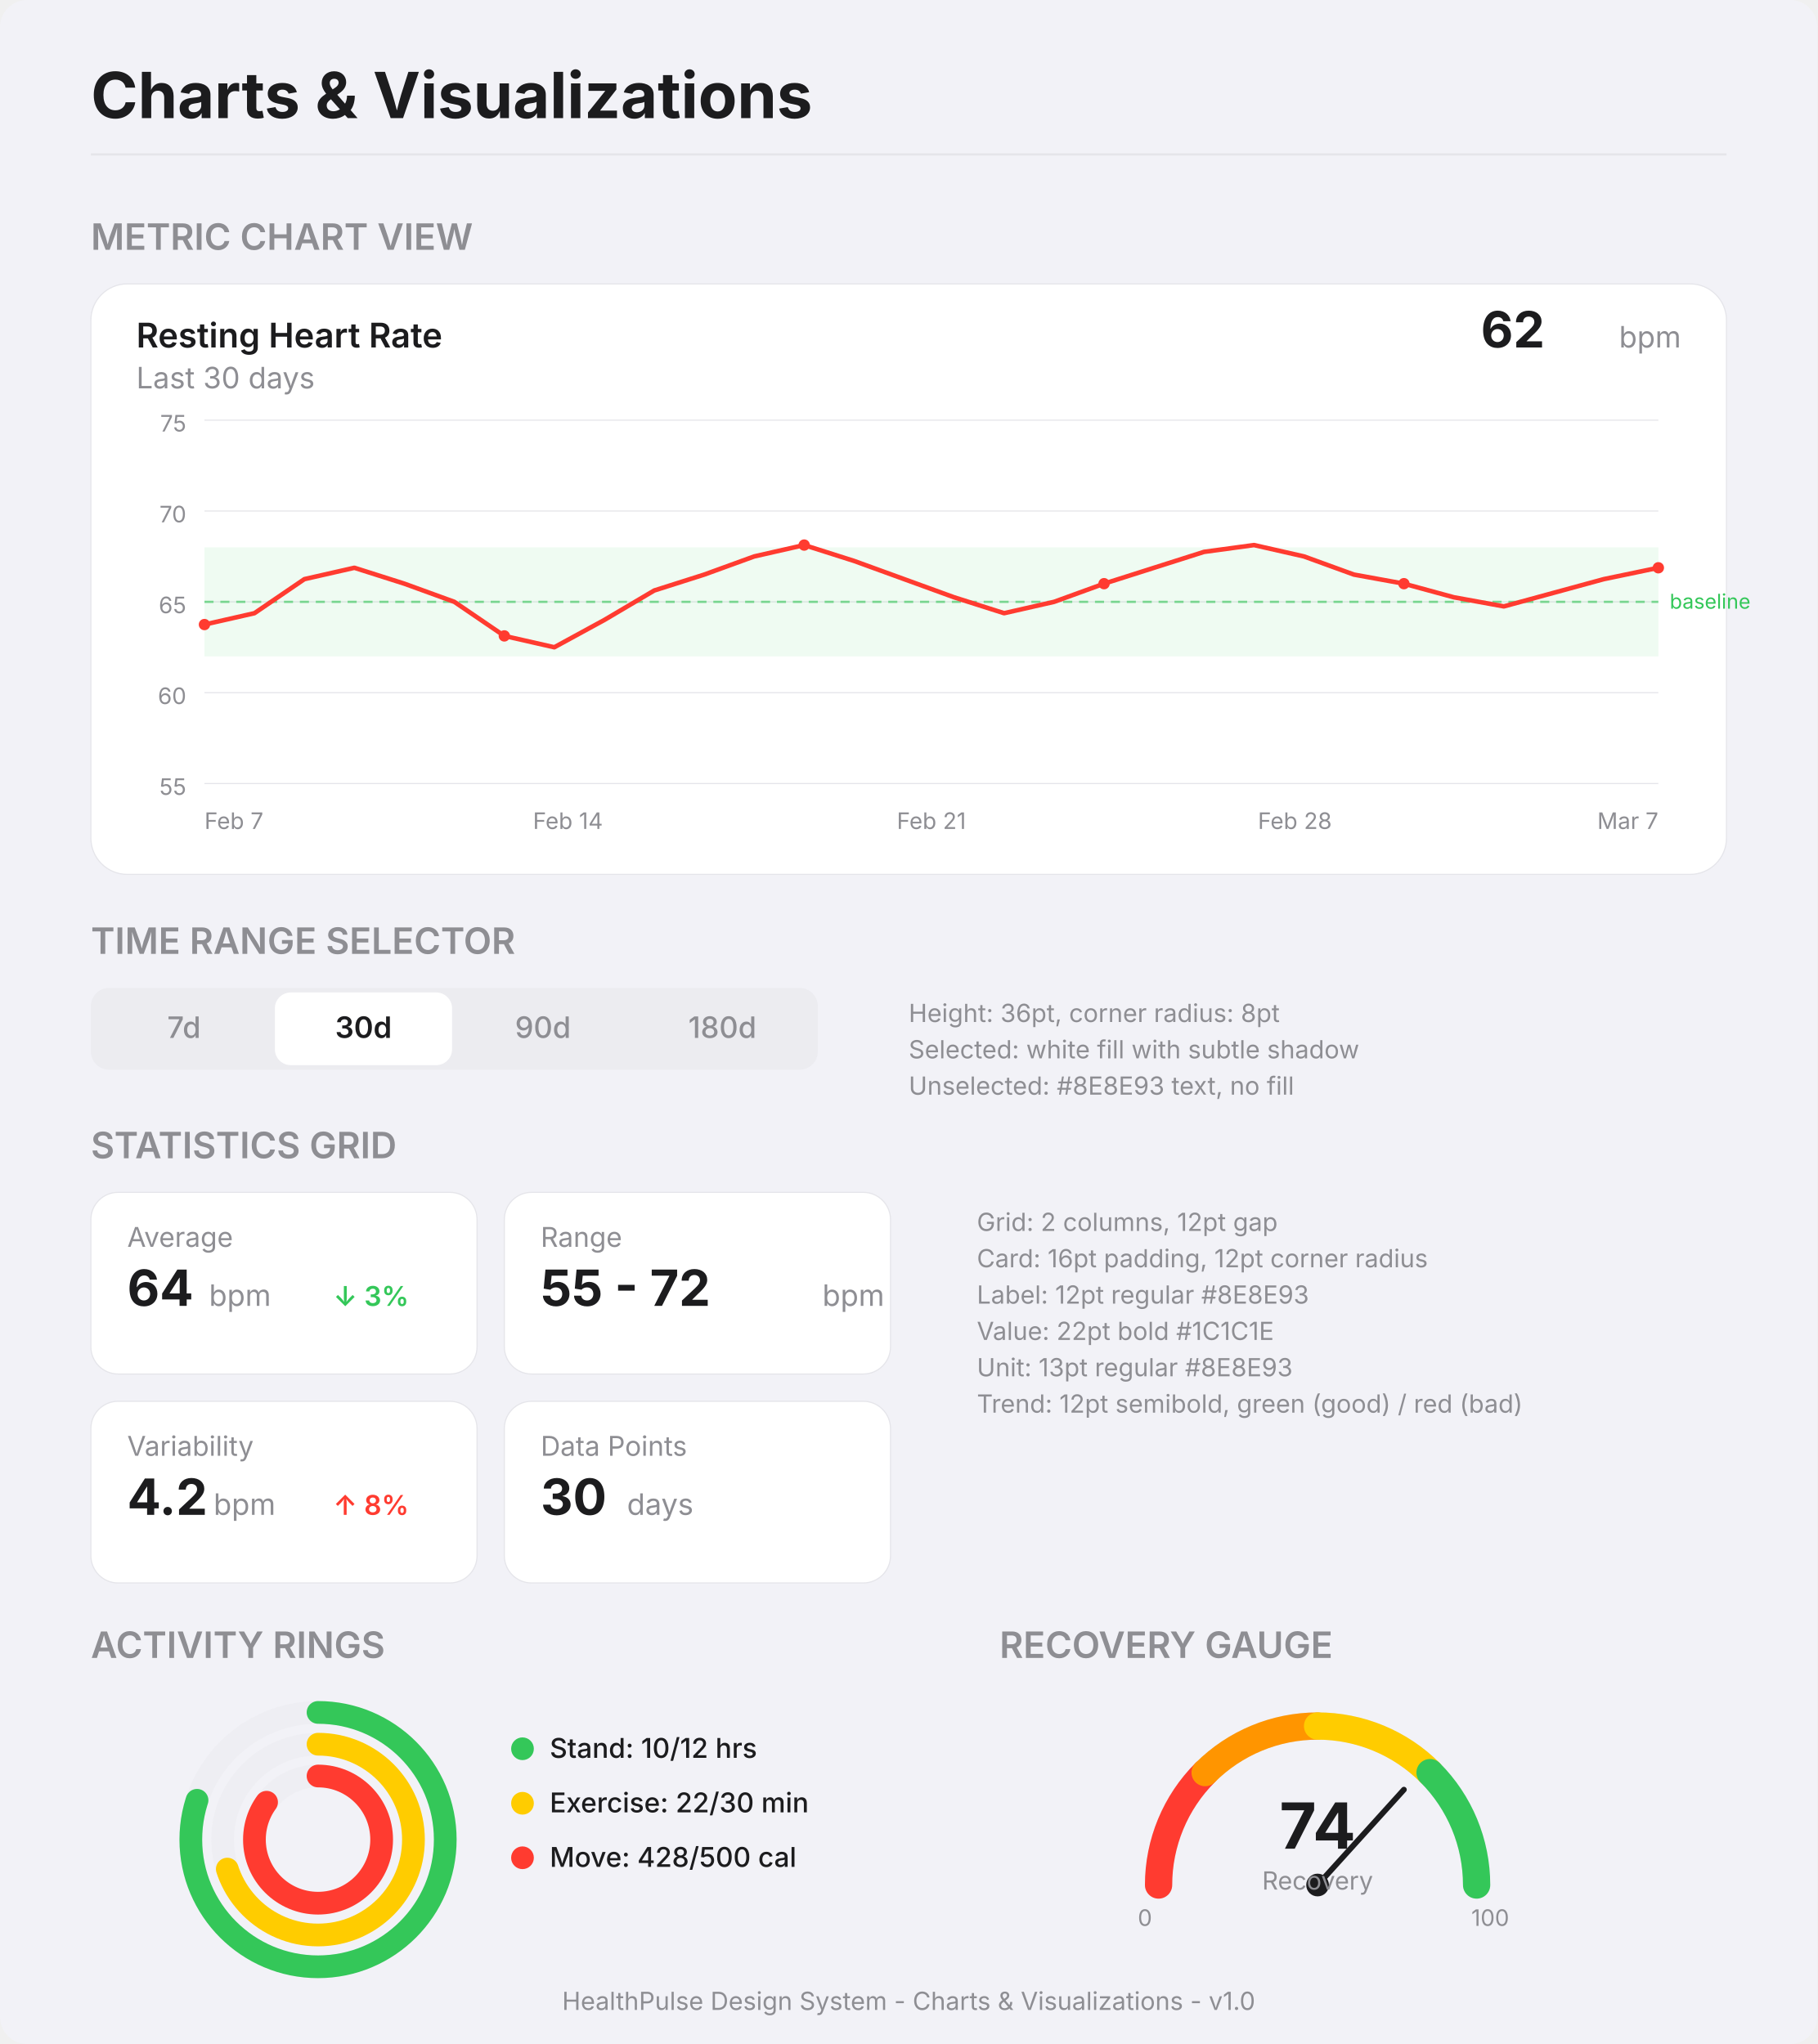
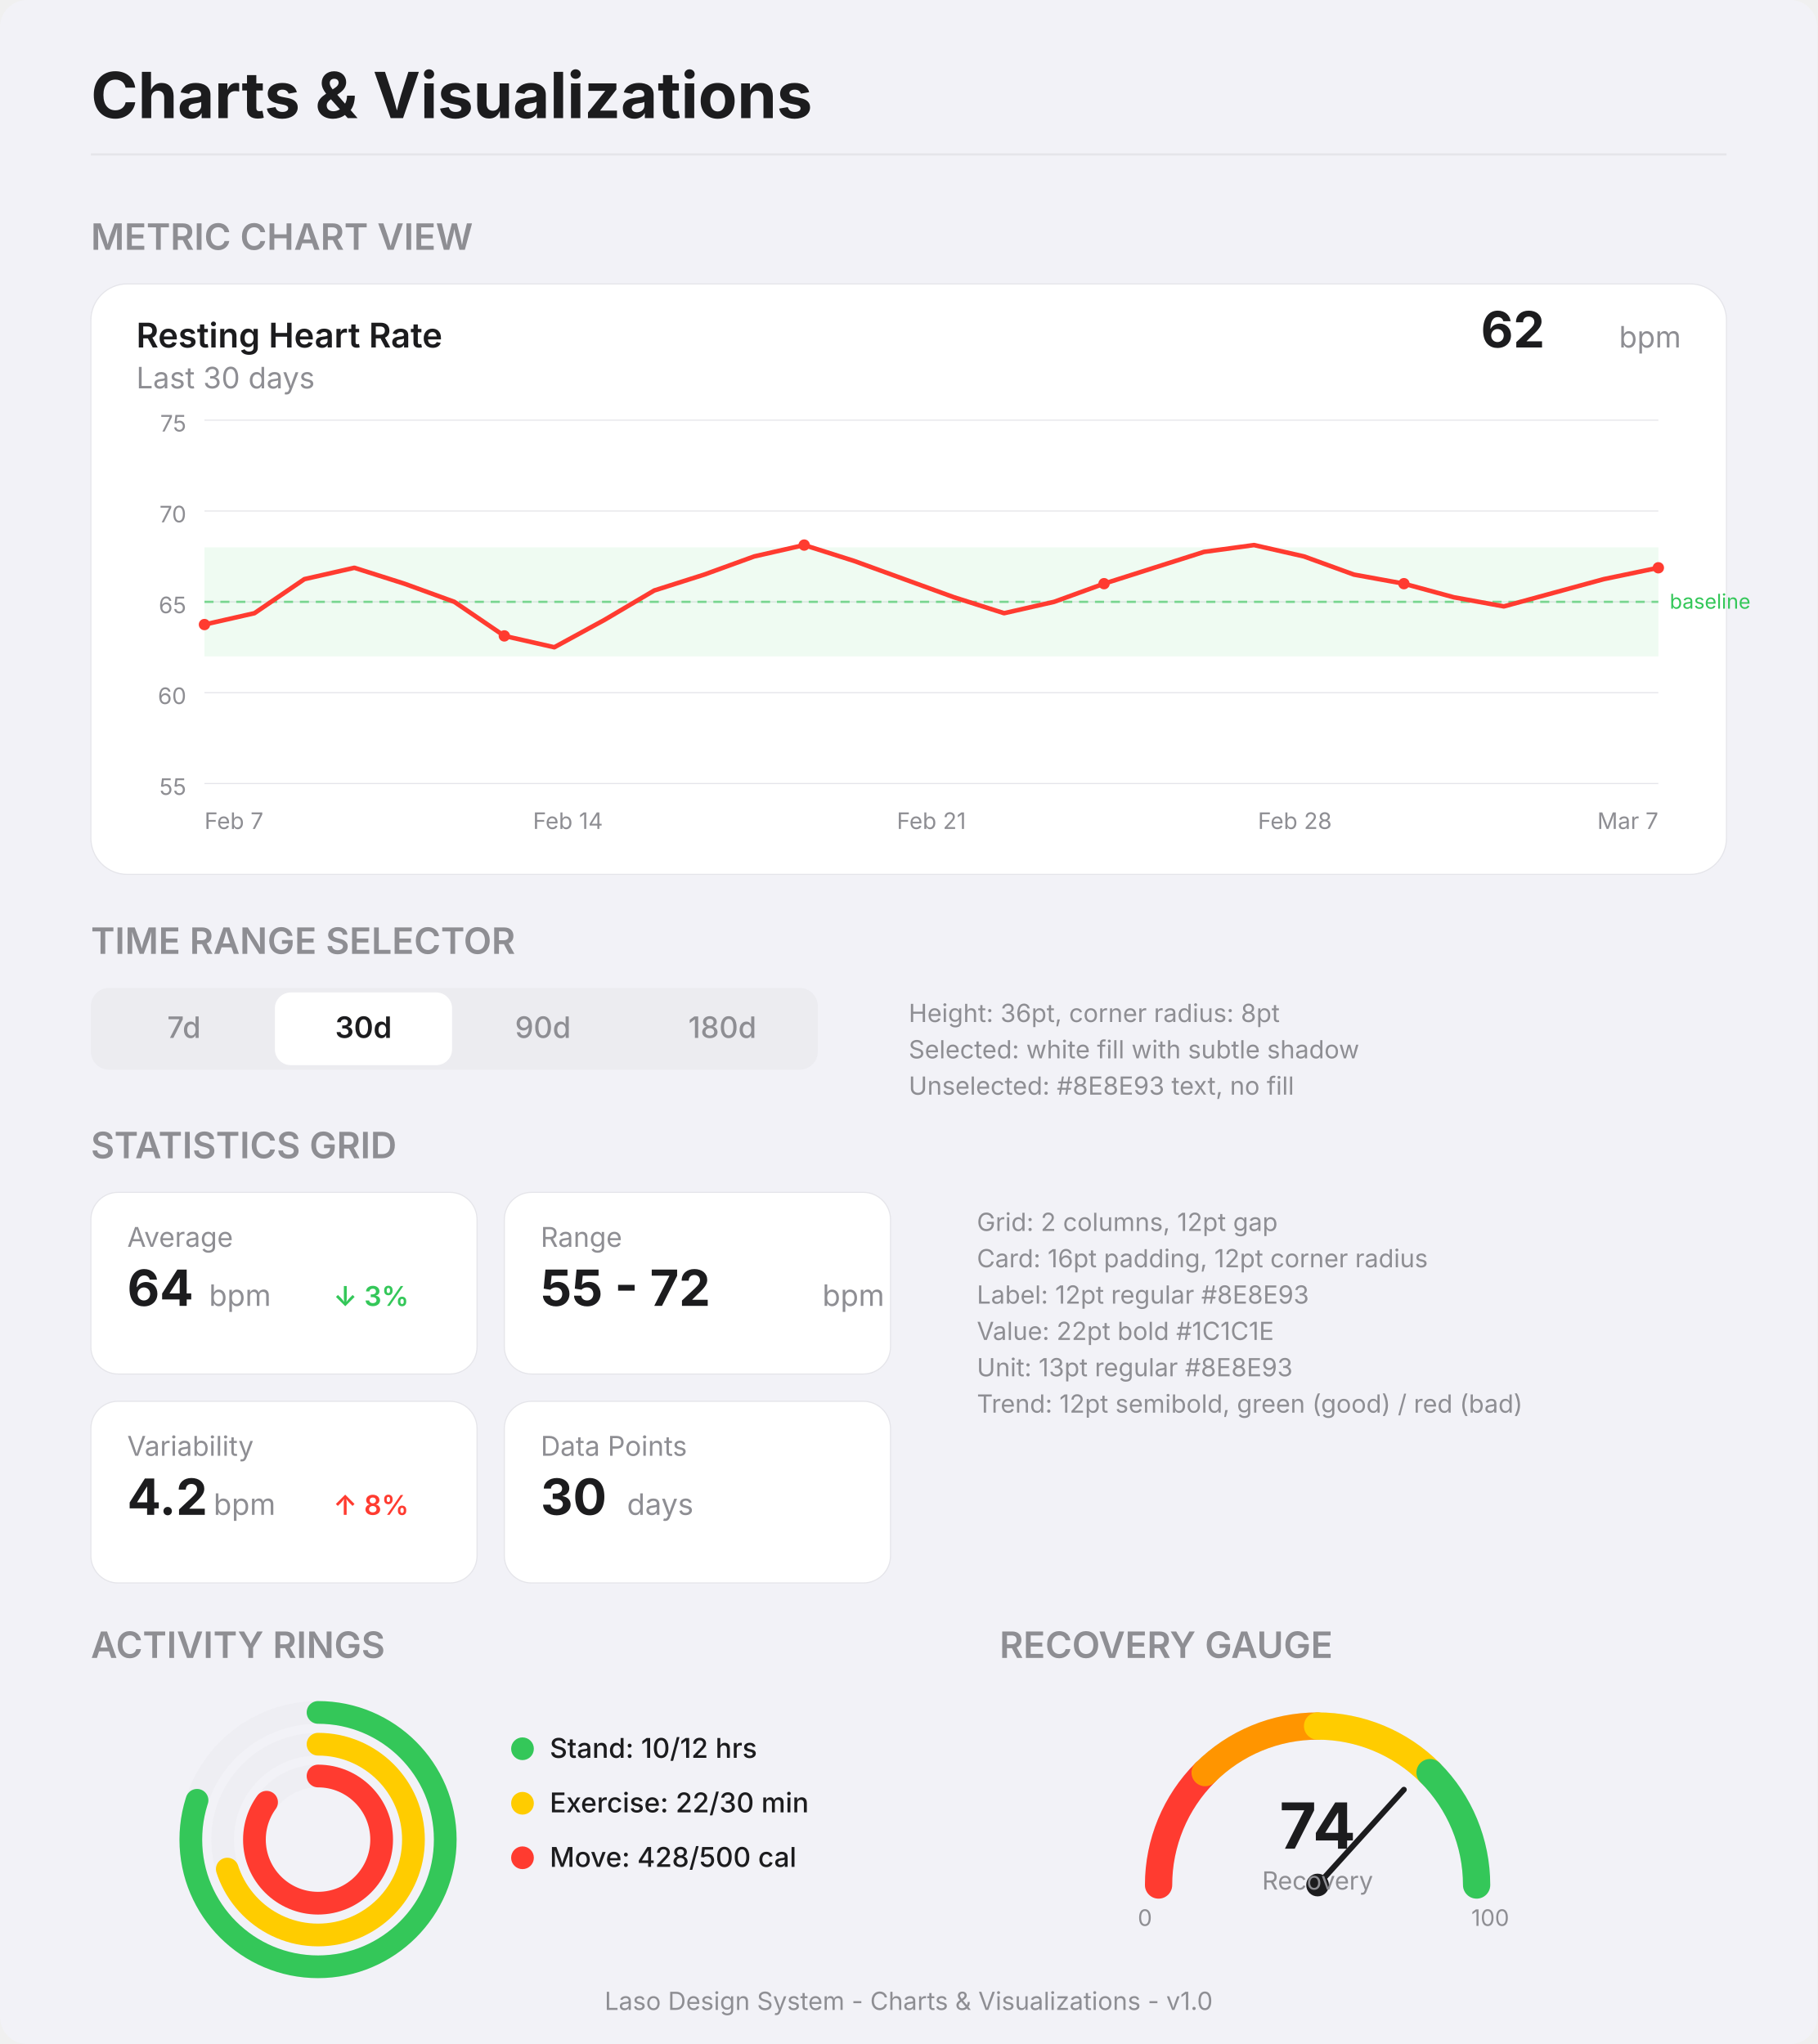
<svg xmlns="http://www.w3.org/2000/svg" viewBox="0 0 800 900">
  <defs>
    <style>
      text { font-family: -apple-system, system-ui, sans-serif; }
    </style>
  </defs>
  <rect width="800" height="900" fill="#F2F2F7" rx="12" />
  <g id="Page-Title">
    <text x="40" y="52" font-size="28" font-weight="700" fill="#1C1C1E">Charts &amp; Visualizations</text>
    <line x1="40" y1="68" x2="760" y2="68" stroke="#E5E5EA" stroke-width="1" />
  </g>
  <g id="MetricChartView">
    <text x="40" y="110" font-size="16" font-weight="600" fill="#8E8E93">METRIC CHART VIEW</text>
    <g id="MetricChart-Card" transform="translate(40, 125)">
      <rect x="0" y="0" width="720" height="260" rx="16" fill="#FFFFFF" stroke="#E5E5EA" stroke-width="0.5" />
      <text x="20" y="28" font-size="15" font-weight="600" fill="#1C1C1E">Resting Heart Rate</text>
      <text x="20" y="46" font-size="13" fill="#8E8E93">Last 30 days</text>
      <text x="640" y="28" font-size="22" font-weight="700" fill="#1C1C1E" text-anchor="end">62</text>
      <text x="700" y="28" font-size="13" fill="#8E8E93" text-anchor="end">bpm</text>
      <g transform="translate(50, 60)">
        <text x="-8" y="5" font-size="10" fill="#8E8E93" text-anchor="end">75</text>
        <text x="-8" y="45" font-size="10" fill="#8E8E93" text-anchor="end">70</text>
        <text x="-8" y="85" font-size="10" fill="#8E8E93" text-anchor="end">65</text>
        <text x="-8" y="125" font-size="10" fill="#8E8E93" text-anchor="end">60</text>
        <text x="-8" y="165" font-size="10" fill="#8E8E93" text-anchor="end">55</text>
        <line x1="0" y1="0" x2="640" y2="0" stroke="#E5E5EA" stroke-width="0.5" />
        <line x1="0" y1="40" x2="640" y2="40" stroke="#E5E5EA" stroke-width="0.5" />
        <line x1="0" y1="80" x2="640" y2="80" stroke="#E5E5EA" stroke-width="0.5" />
        <line x1="0" y1="120" x2="640" y2="120" stroke="#E5E5EA" stroke-width="0.5" />
        <line x1="0" y1="160" x2="640" y2="160" stroke="#E5E5EA" stroke-width="0.5" />
        <rect x="0" y="56" width="640" height="48" rx="0" fill="#34C759" opacity="0.08" />
        <line x1="0" y1="80" x2="640" y2="80" stroke="#34C759" stroke-width="1" stroke-dasharray="4,3" opacity="0.6" />
        <text x="645" y="83" font-size="9" fill="#34C759">baseline</text>
        <polyline points="0,90 22,85 44,70 66,65 88,72 110,80 132,95 154,100 176,88 198,75 220,68 242,60 264,55 286,62 308,70 330,78 352,85 374,80 396,72 418,65 440,58 462,55 484,60 506,68 528,72 550,78 572,82 594,76 616,70 640,65" fill="none" stroke="#FF3B30" stroke-width="2" stroke-linecap="round" stroke-linejoin="round" />
        <circle cx="0" cy="90" r="2.5" fill="#FF3B30" />
        <circle cx="132" cy="95" r="2.5" fill="#FF3B30" />
        <circle cx="264" cy="55" r="2.5" fill="#FF3B30" />
        <circle cx="396" cy="72" r="2.5" fill="#FF3B30" />
        <circle cx="528" cy="72" r="2.5" fill="#FF3B30" />
        <circle cx="640" cy="65" r="2.5" fill="#FF3B30" />
        <text x="0" y="180" font-size="10" fill="#8E8E93" text-anchor="start">Feb 7</text>
        <text x="160" y="180" font-size="10" fill="#8E8E93" text-anchor="middle">Feb 14</text>
        <text x="320" y="180" font-size="10" fill="#8E8E93" text-anchor="middle">Feb 21</text>
        <text x="480" y="180" font-size="10" fill="#8E8E93" text-anchor="middle">Feb 28</text>
        <text x="640" y="180" font-size="10" fill="#8E8E93" text-anchor="end">Mar 7</text>
      </g>
    </g>
  </g>
  <g id="TimeRangeSelector">
    <text x="40" y="420" font-size="16" font-weight="600" fill="#8E8E93">TIME RANGE SELECTOR</text>
    <g id="TimeRange-Control" transform="translate(40, 435)">
      <rect x="0" y="0" width="320" height="36" rx="8" fill="#E5E5EA" opacity="0.5" />
      <g>
        <rect x="2" y="2" width="78" height="32" rx="7" fill="none" />
        <text x="41" y="22" font-size="13" font-weight="500" fill="#8E8E93" text-anchor="middle">7d</text>
      </g>
      <g>
        <rect x="81" y="2" width="78" height="32" rx="7" fill="#FFFFFF" />
        <text x="120" y="22" font-size="13" font-weight="600" fill="#1C1C1E" text-anchor="middle">30d</text>
      </g>
      <g>
        <rect x="160" y="2" width="78" height="32" rx="7" fill="none" />
        <text x="199" y="22" font-size="13" font-weight="500" fill="#8E8E93" text-anchor="middle">90d</text>
      </g>
      <g>
        <rect x="239" y="2" width="79" height="32" rx="7" fill="none" />
        <text x="278" y="22" font-size="13" font-weight="500" fill="#8E8E93" text-anchor="middle">180d</text>
      </g>
    </g>
    <g transform="translate(400, 438)">
      <text x="0" y="12" font-size="11" fill="#8E8E93">Height: 36pt, corner radius: 8pt</text>
      <text x="0" y="28" font-size="11" fill="#8E8E93">Selected: white fill with subtle shadow</text>
      <text x="0" y="44" font-size="11" fill="#8E8E93">Unselected: #8E8E93 text, no fill</text>
    </g>
  </g>
  <g id="StatisticsGrid">
    <text x="40" y="510" font-size="16" font-weight="600" fill="#8E8E93">STATISTICS GRID</text>
    <g id="Stats-Grid" transform="translate(40, 525)">
      <rect x="0" y="0" width="170" height="80" rx="12" fill="#FFFFFF" stroke="#E5E5EA" stroke-width="0.5" />
      <text x="16" y="24" font-size="12" fill="#8E8E93">Average</text>
      <text x="16" y="50" font-size="22" font-weight="700" fill="#1C1C1E">64</text>
      <text x="52" y="50" font-size="13" fill="#8E8E93">bpm</text>
      <text x="140" y="50" font-size="12" font-weight="600" fill="#34C759" text-anchor="end">↓ 3%</text>
      <rect x="182" y="0" width="170" height="80" rx="12" fill="#FFFFFF" stroke="#E5E5EA" stroke-width="0.5" />
      <text x="198" y="24" font-size="12" fill="#8E8E93">Range</text>
      <text x="198" y="50" font-size="22" font-weight="700" fill="#1C1C1E">55 - 72</text>
      <text x="322" y="50" font-size="13" fill="#8E8E93">bpm</text>
      <rect x="0" y="92" width="170" height="80" rx="12" fill="#FFFFFF" stroke="#E5E5EA" stroke-width="0.5" />
      <text x="16" y="116" font-size="12" fill="#8E8E93">Variability</text>
      <text x="16" y="142" font-size="22" font-weight="700" fill="#1C1C1E">4.2</text>
      <text x="54" y="142" font-size="13" fill="#8E8E93">bpm</text>
      <text x="140" y="142" font-size="12" font-weight="600" fill="#FF3B30" text-anchor="end">↑ 8%</text>
      <rect x="182" y="92" width="170" height="80" rx="12" fill="#FFFFFF" stroke="#E5E5EA" stroke-width="0.5" />
      <text x="198" y="116" font-size="12" fill="#8E8E93">Data Points</text>
      <text x="198" y="142" font-size="22" font-weight="700" fill="#1C1C1E">30</text>
      <text x="236" y="142" font-size="13" fill="#8E8E93">days</text>
    </g>
    <g transform="translate(430, 530)">
      <text x="0" y="12" font-size="11" fill="#8E8E93">Grid: 2 columns, 12pt gap</text>
      <text x="0" y="28" font-size="11" fill="#8E8E93">Card: 16pt padding, 12pt corner radius</text>
      <text x="0" y="44" font-size="11" fill="#8E8E93">Label: 12pt regular #8E8E93</text>
      <text x="0" y="60" font-size="11" fill="#8E8E93">Value: 22pt bold #1C1C1E</text>
      <text x="0" y="76" font-size="11" fill="#8E8E93">Unit: 13pt regular #8E8E93</text>
      <text x="0" y="92" font-size="11" fill="#8E8E93">Trend: 12pt semibold, green (good) / red (bad)</text>
    </g>
  </g>
  <g id="ActivityRings">
    <text x="40" y="730" font-size="16" font-weight="600" fill="#8E8E93">ACTIVITY RINGS</text>
    <g id="Activity-Rings-Component" transform="translate(140, 810)">
      <circle cx="0" cy="0" r="56" fill="none" stroke="#E5E5EA" stroke-width="10" opacity="0.3" />
      <circle cx="0" cy="0" r="56" fill="none" stroke="#34C759" stroke-width="10" stroke-dasharray="351.86" stroke-dashoffset="70.37" stroke-linecap="round" transform="rotate(-90)" />
      <circle cx="0" cy="0" r="42" fill="none" stroke="#E5E5EA" stroke-width="10" opacity="0.3" />
      <circle cx="0" cy="0" r="42" fill="none" stroke="#FFCC00" stroke-width="10" stroke-dasharray="263.89" stroke-dashoffset="79.17" stroke-linecap="round" transform="rotate(-90)" />
      <circle cx="0" cy="0" r="28" fill="none" stroke="#E5E5EA" stroke-width="10" opacity="0.3" />
      <circle cx="0" cy="0" r="28" fill="none" stroke="#FF3B30" stroke-width="10" stroke-dasharray="175.93" stroke-dashoffset="26.39" stroke-linecap="round" transform="rotate(-90)" />
    </g>
    <g transform="translate(230, 770)">
      <circle cx="0" cy="0" r="5" fill="#34C759" />
      <text x="12" y="4" font-size="12" font-weight="500" fill="#1C1C1E">Stand: 10/12 hrs</text>
      <circle cx="0" cy="24" r="5" fill="#FFCC00" />
      <text x="12" y="28" font-size="12" font-weight="500" fill="#1C1C1E">Exercise: 22/30 min</text>
      <circle cx="0" cy="48" r="5" fill="#FF3B30" />
      <text x="12" y="52" font-size="12" font-weight="500" fill="#1C1C1E">Move: 428/500 cal</text>
    </g>
    <g id="RecoveryGauge">
      <text x="440" y="730" font-size="16" font-weight="600" fill="#8E8E93">RECOVERY GAUGE</text>
      <g id="Recovery-Gauge-Component" transform="translate(580, 830)">
        <path d="M -70,0 A 70,70 0 0,1 70,0" fill="none" stroke="#E5E5EA" stroke-width="12" stroke-linecap="round" />
        <path d="M -70,0 A 70,70 0 0,1 -49.5,-49.5" fill="none" stroke="#FF3B30" stroke-width="12" stroke-linecap="round" />
        <path d="M -49.5,-49.5 A 70,70 0 0,1 0,-70" fill="none" stroke="#FF9500" stroke-width="12" stroke-linecap="round" />
        <path d="M 0,-70 A 70,70 0 0,1 49.5,-49.5" fill="none" stroke="#FFCC00" stroke-width="12" stroke-linecap="round" />
        <path d="M 49.5,-49.5 A 70,70 0 0,1 70,0" fill="none" stroke="#34C759" stroke-width="12" stroke-linecap="round" />
        <line x1="0" y1="0" x2="38" y2="-42" stroke="#1C1C1E" stroke-width="2.5" stroke-linecap="round" />
        <circle cx="0" cy="0" r="5" fill="#1C1C1E" />
        <text x="0" y="-16" font-size="28" font-weight="700" fill="#1C1C1E" text-anchor="middle">74</text>
        <text x="0" y="2" font-size="11" fill="#8E8E93" text-anchor="middle">Recovery</text>
        <text x="-76" y="18" font-size="10" fill="#8E8E93" text-anchor="middle">0</text>
        <text x="76" y="18" font-size="10" fill="#8E8E93" text-anchor="middle">100</text>
      </g>
    </g>
  </g>
-   <text x="400" y="885" font-size="11" fill="#8E8E93" text-anchor="middle">HealthPulse Design System - Charts &amp; Visualizations - v1.0</text>
+   <text x="400" y="885" font-size="11" fill="#8E8E93" text-anchor="middle">Laso Design System - Charts &amp; Visualizations - v1.0</text>
</svg>
